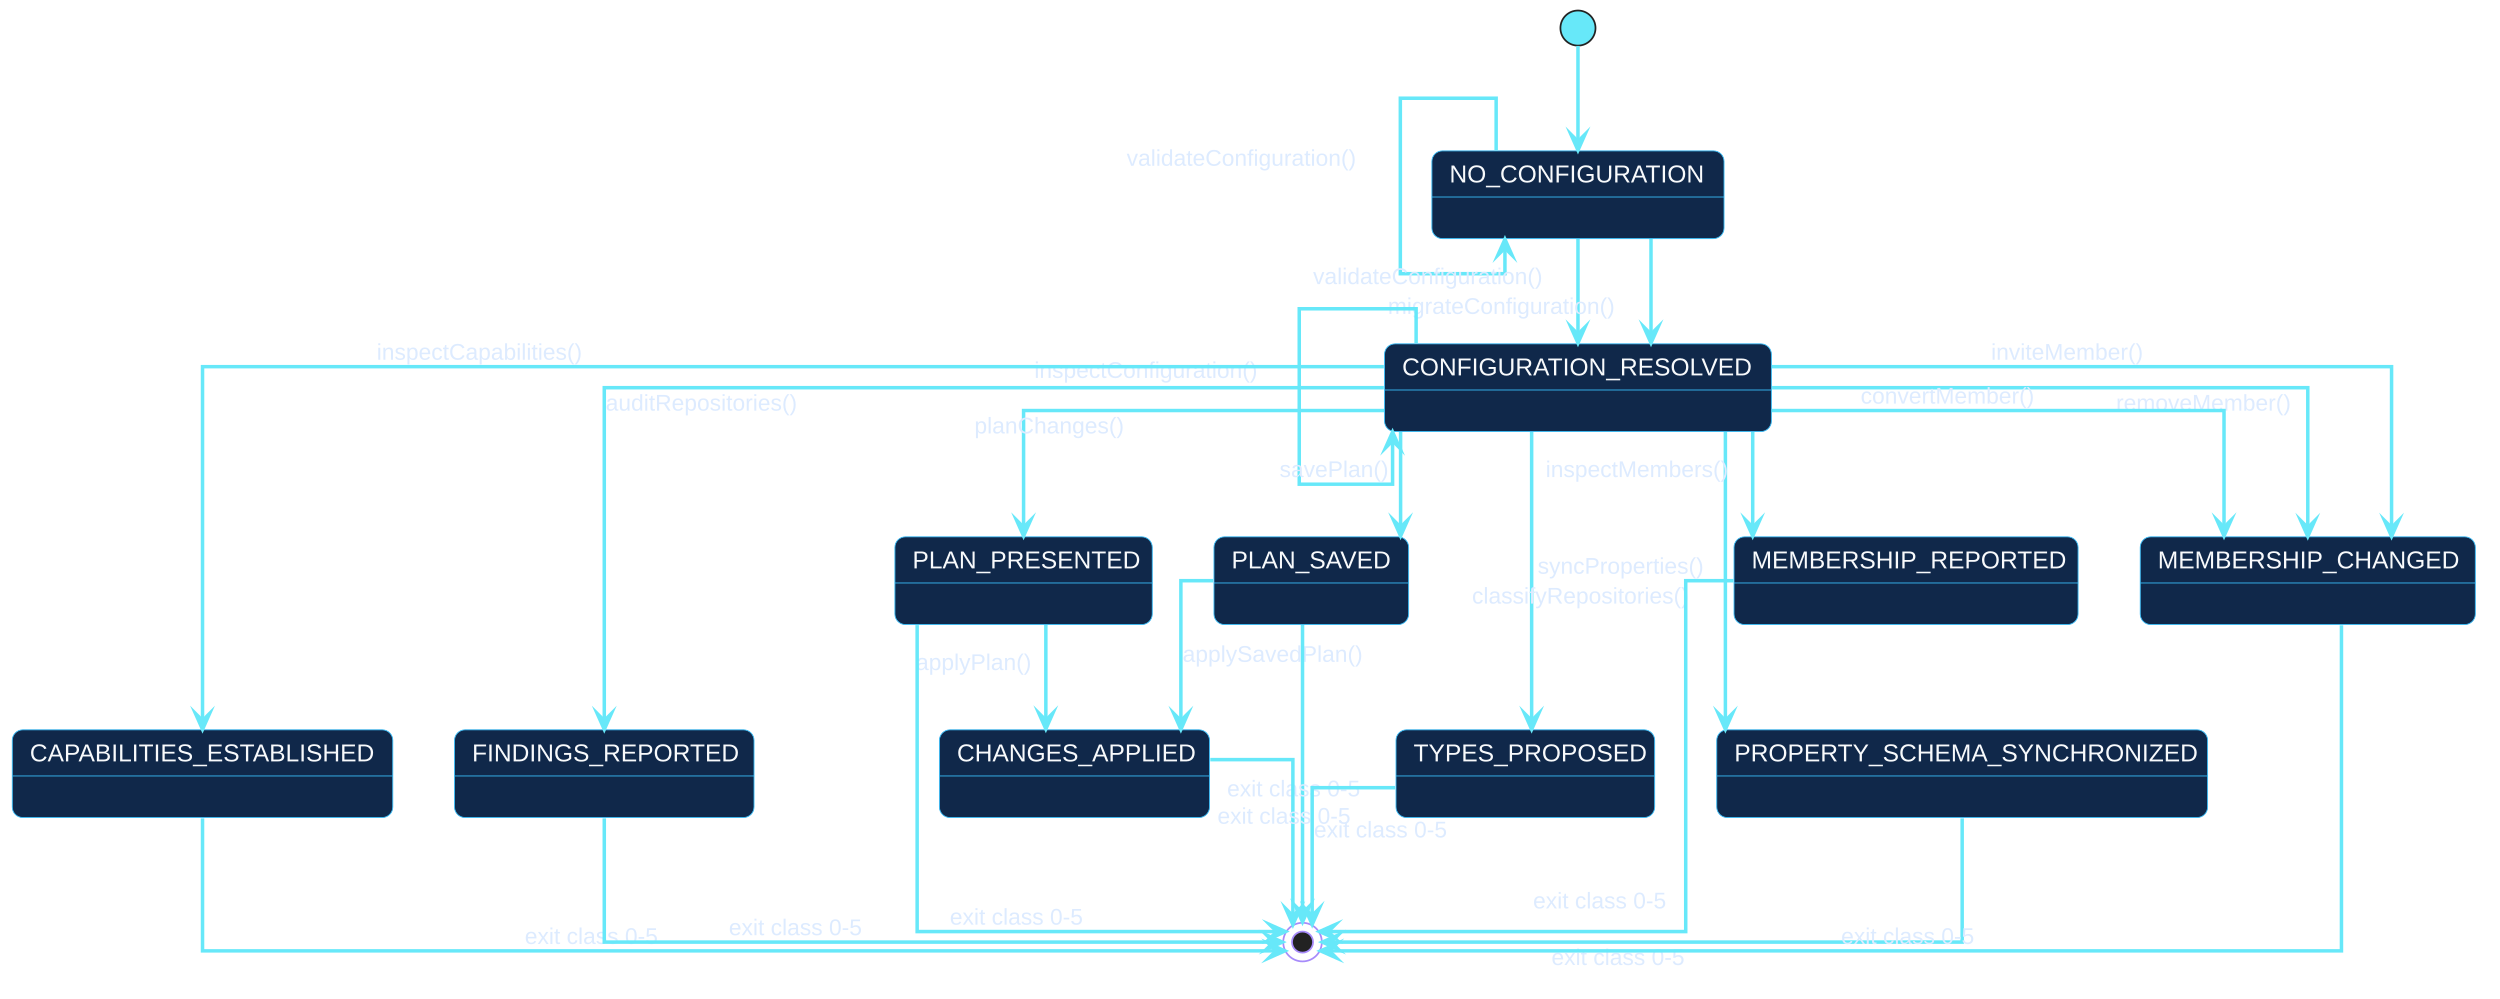
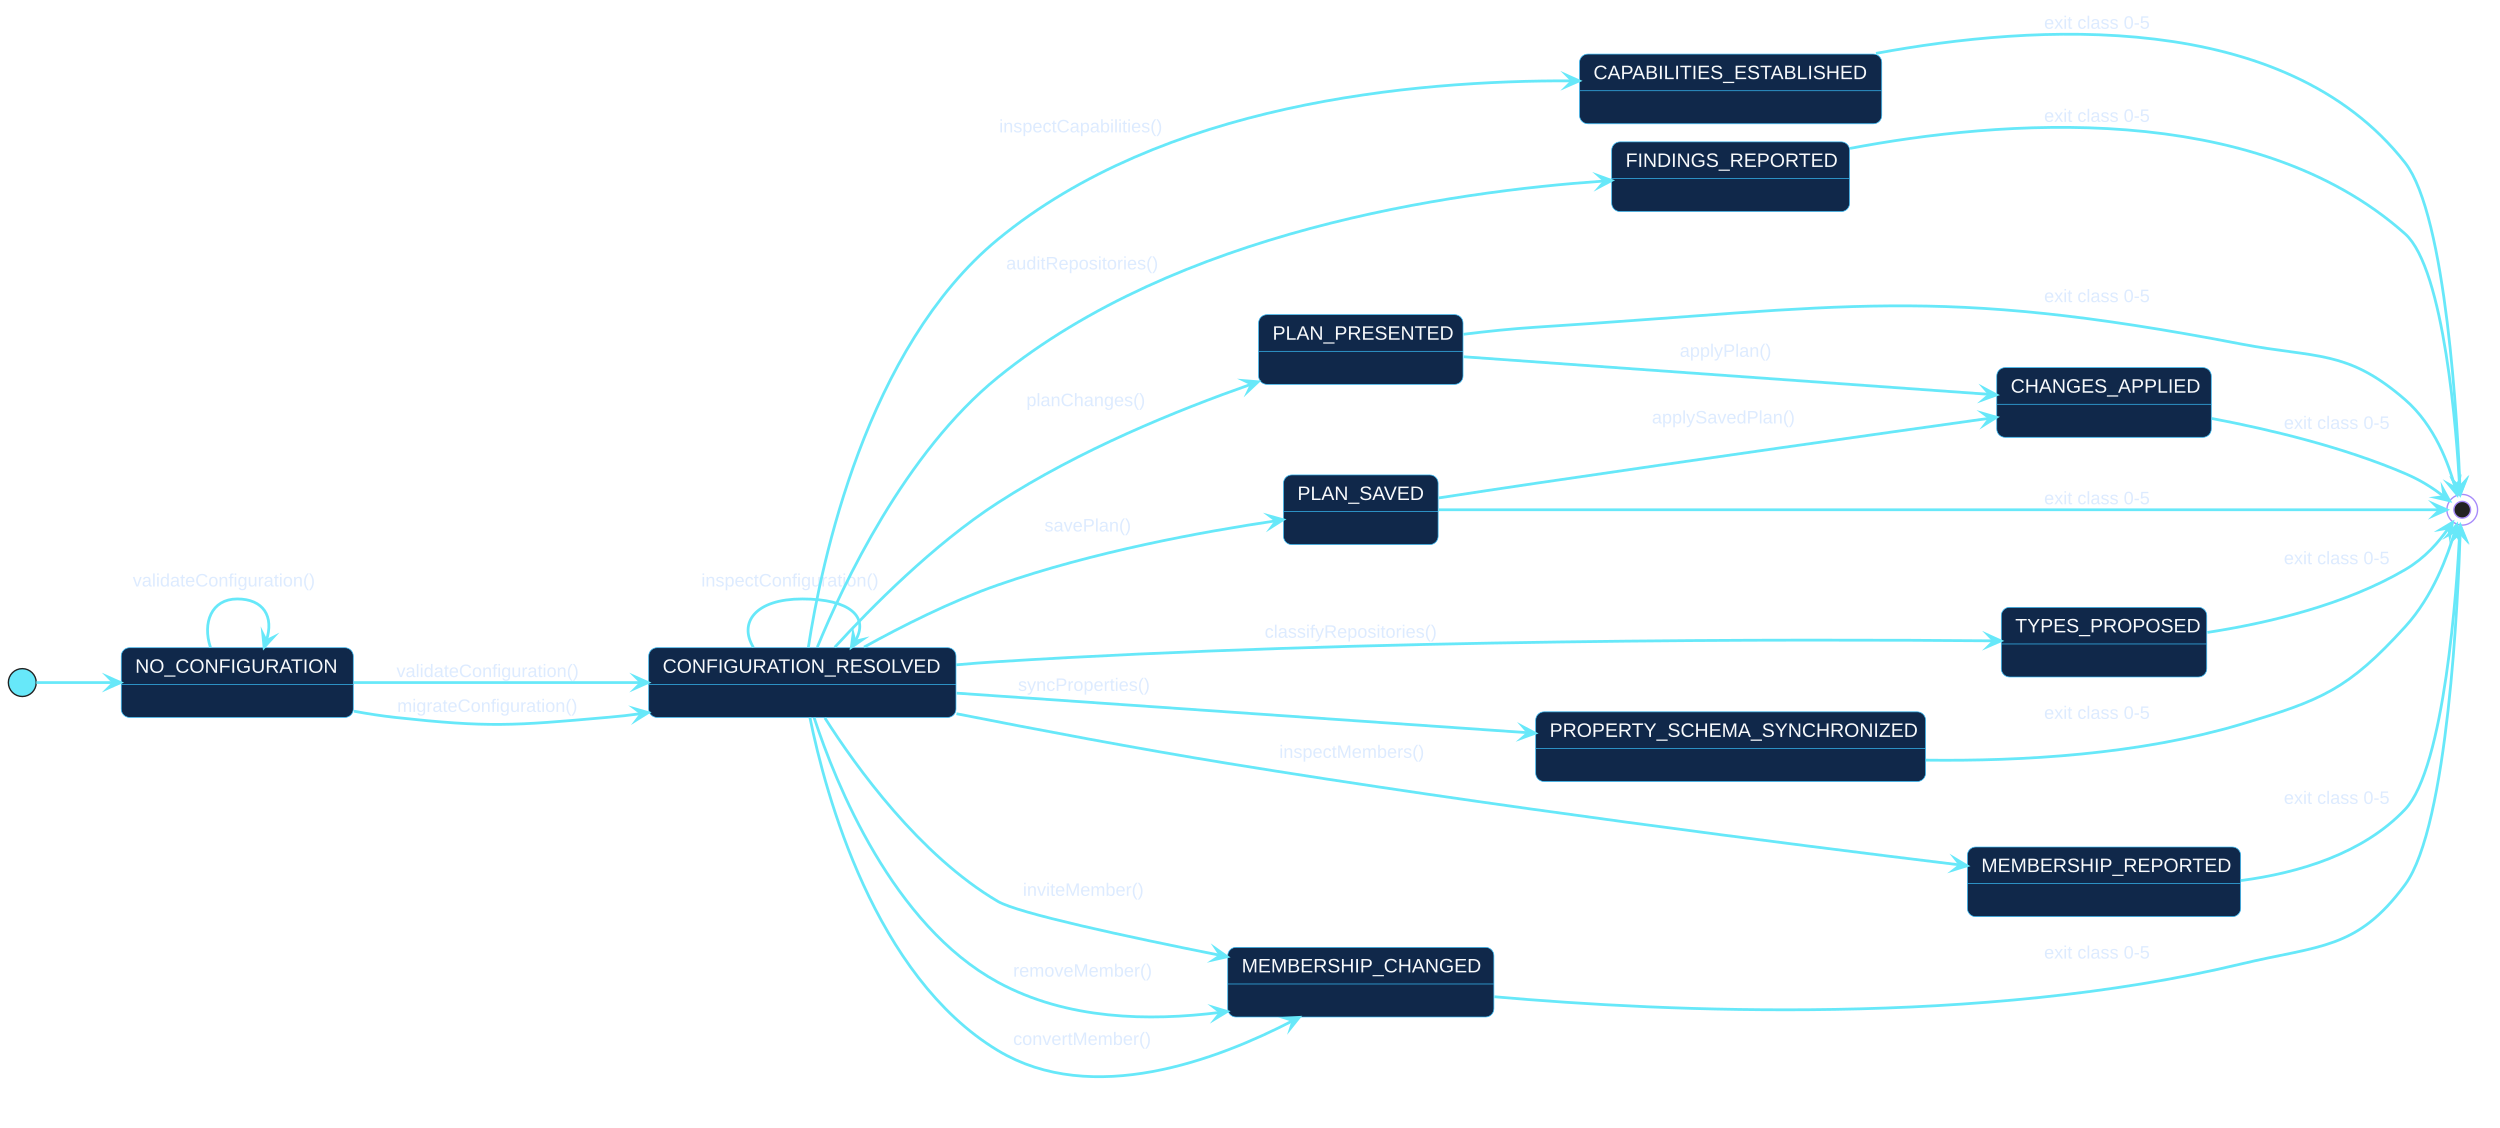
- <svg xmlns="http://www.w3.org/2000/svg" contentStyleType="text/css" data-diagram-type="STATE" height="569px" preserveAspectRatio="none" style="width:1425px;height:569px;" version="1.1" viewBox="0 0 1425 569" width="1425px" zoomAndPan="magnify">
+ <svg xmlns="http://www.w3.org/2000/svg" contentStyleType="text/css" data-diagram-type="STATE" height="809px" preserveAspectRatio="none" style="width:1794px;height:809px;" version="1.1" viewBox="0 0 1794 809" width="1794px" zoomAndPan="magnify">
  <defs />
  <g>
    <g class="entity" data-qualified-name="NoConfig" data-source-line="4" id="ent0001">
-       <rect fill="#10284A" height="50" rx="6" ry="6" style="stroke:#38BDF8;stroke-width:0.5;" width="166.515" x="816.18" y="86" />
-       <line style="stroke:#38BDF8;stroke-width:0.5;" x1="816.18" x2="982.695" y1="112.297" y2="112.297" />
-       <text fill="#F8FAFC" font-family="Arial" font-size="14" lengthAdjust="spacing" textLength="146.515" x="826.18" y="103.995">NO_CONFIGURATION</text>
+       <rect fill="#10284A" height="50" rx="6" ry="6" style="stroke:#38BDF8;stroke-width:0.5;" width="166.515" x="87" y="464.81" />
+       <line style="stroke:#38BDF8;stroke-width:0.5;" x1="87" x2="253.515" y1="491.107" y2="491.107" />
+       <text fill="#F8FAFC" font-family="Arial" font-size="14" lengthAdjust="spacing" textLength="146.515" x="97" y="482.805">NO_CONFIGURATION</text>
    </g>
    <g class="entity" data-qualified-name="Resolved" data-source-line="5" id="ent0002">
-       <rect fill="#10284A" height="50" rx="6" ry="6" style="stroke:#38BDF8;stroke-width:0.5;" width="220.505" x="789.19" y="196" />
-       <line style="stroke:#38BDF8;stroke-width:0.5;" x1="789.19" x2="1009.695" y1="222.297" y2="222.297" />
-       <text fill="#F8FAFC" font-family="Arial" font-size="14" lengthAdjust="spacing" textLength="200.505" x="799.19" y="213.995">CONFIGURATION_RESOLVED</text>
+       <rect fill="#10284A" height="50" rx="6" ry="6" style="stroke:#38BDF8;stroke-width:0.5;" width="220.505" x="465.51" y="464.81" />
+       <line style="stroke:#38BDF8;stroke-width:0.5;" x1="465.51" x2="686.015" y1="491.107" y2="491.107" />
+       <text fill="#F8FAFC" font-family="Arial" font-size="14" lengthAdjust="spacing" textLength="200.505" x="475.51" y="482.805">CONFIGURATION_RESOLVED</text>
    </g>
    <g class="entity" data-qualified-name="Capabilities" data-source-line="6" id="ent0003">
-       <rect fill="#10284A" height="50" rx="6" ry="6" style="stroke:#38BDF8;stroke-width:0.5;" width="216.882" x="7" y="416" />
-       <line style="stroke:#38BDF8;stroke-width:0.5;" x1="7" x2="223.882" y1="442.297" y2="442.297" />
-       <text fill="#F8FAFC" font-family="Arial" font-size="14" lengthAdjust="spacing" textLength="196.882" x="17" y="433.995">CAPABILITIES_ESTABLISHED</text>
+       <rect fill="#10284A" height="50" rx="6" ry="6" style="stroke:#38BDF8;stroke-width:0.5;" width="216.882" x="1133.46" y="38.81" />
+       <line style="stroke:#38BDF8;stroke-width:0.5;" x1="1133.46" x2="1350.342" y1="65.107" y2="65.107" />
+       <text fill="#F8FAFC" font-family="Arial" font-size="14" lengthAdjust="spacing" textLength="196.882" x="1143.46" y="56.805">CAPABILITIES_ESTABLISHED</text>
    </g>
    <g class="entity" data-qualified-name="Findings" data-source-line="7" id="ent0004">
-       <rect fill="#10284A" height="50" rx="6" ry="6" style="stroke:#38BDF8;stroke-width:0.5;" width="170.712" x="259.08" y="416" />
-       <line style="stroke:#38BDF8;stroke-width:0.5;" x1="259.08" x2="429.792" y1="442.297" y2="442.297" />
-       <text fill="#F8FAFC" font-family="Arial" font-size="14" lengthAdjust="spacing" textLength="150.712" x="269.08" y="433.995">FINDINGS_REPORTED</text>
+       <rect fill="#10284A" height="50" rx="6" ry="6" style="stroke:#38BDF8;stroke-width:0.5;" width="170.712" x="1156.55" y="101.81" />
+       <line style="stroke:#38BDF8;stroke-width:0.5;" x1="1156.55" x2="1327.262" y1="128.107" y2="128.107" />
+       <text fill="#F8FAFC" font-family="Arial" font-size="14" lengthAdjust="spacing" textLength="150.712" x="1166.55" y="119.805">FINDINGS_REPORTED</text>
    </g>
    <g class="entity" data-qualified-name="PlanPresented" data-source-line="8" id="ent0005">
-       <rect fill="#10284A" height="50" rx="6" ry="6" style="stroke:#38BDF8;stroke-width:0.5;" width="146.69" x="510.1" y="306" />
-       <line style="stroke:#38BDF8;stroke-width:0.5;" x1="510.1" x2="656.79" y1="332.297" y2="332.297" />
-       <text fill="#F8FAFC" font-family="Arial" font-size="14" lengthAdjust="spacing" textLength="126.69" x="520.1" y="323.995">PLAN_PRESENTED</text>
+       <rect fill="#10284A" height="50" rx="6" ry="6" style="stroke:#38BDF8;stroke-width:0.5;" width="146.69" x="903.17" y="225.81" />
+       <line style="stroke:#38BDF8;stroke-width:0.5;" x1="903.17" x2="1049.86" y1="252.107" y2="252.107" />
+       <text fill="#F8FAFC" font-family="Arial" font-size="14" lengthAdjust="spacing" textLength="126.69" x="913.17" y="243.805">PLAN_PRESENTED</text>
    </g>
    <g class="entity" data-qualified-name="PlanSaved" data-source-line="9" id="ent0006">
-       <rect fill="#10284A" height="50" rx="6" ry="6" style="stroke:#38BDF8;stroke-width:0.5;" width="110.959" x="691.96" y="306" />
-       <line style="stroke:#38BDF8;stroke-width:0.5;" x1="691.96" x2="802.919" y1="332.297" y2="332.297" />
-       <text fill="#F8FAFC" font-family="Arial" font-size="14" lengthAdjust="spacing" textLength="90.959" x="701.96" y="323.995">PLAN_SAVED</text>
+       <rect fill="#10284A" height="50" rx="6" ry="6" style="stroke:#38BDF8;stroke-width:0.5;" width="110.959" x="921.04" y="340.81" />
+       <line style="stroke:#38BDF8;stroke-width:0.5;" x1="921.04" x2="1031.999" y1="367.107" y2="367.107" />
+       <text fill="#F8FAFC" font-family="Arial" font-size="14" lengthAdjust="spacing" textLength="90.959" x="931.04" y="358.805">PLAN_SAVED</text>
    </g>
    <g class="entity" data-qualified-name="Applied" data-source-line="10" id="ent0007">
-       <rect fill="#10284A" height="50" rx="6" ry="6" style="stroke:#38BDF8;stroke-width:0.5;" width="153.95" x="535.47" y="416" />
-       <line style="stroke:#38BDF8;stroke-width:0.5;" x1="535.47" x2="689.42" y1="442.297" y2="442.297" />
-       <text fill="#F8FAFC" font-family="Arial" font-size="14" lengthAdjust="spacing" textLength="133.95" x="545.47" y="433.995">CHANGES_APPLIED</text>
+       <rect fill="#10284A" height="50" rx="6" ry="6" style="stroke:#38BDF8;stroke-width:0.5;" width="153.95" x="1432.87" y="263.81" />
+       <line style="stroke:#38BDF8;stroke-width:0.5;" x1="1432.87" x2="1586.82" y1="290.107" y2="290.107" />
+       <text fill="#F8FAFC" font-family="Arial" font-size="14" lengthAdjust="spacing" textLength="133.95" x="1442.87" y="281.805">CHANGES_APPLIED</text>
    </g>
    <g class="entity" data-qualified-name="Types" data-source-line="11" id="ent0008">
-       <rect fill="#10284A" height="50" rx="6" ry="6" style="stroke:#38BDF8;stroke-width:0.5;" width="147.442" x="795.72" y="416" />
-       <line style="stroke:#38BDF8;stroke-width:0.5;" x1="795.72" x2="943.162" y1="442.297" y2="442.297" />
-       <text fill="#F8FAFC" font-family="Arial" font-size="14" lengthAdjust="spacing" textLength="127.442" x="805.72" y="433.995">TYPES_PROPOSED</text>
+       <rect fill="#10284A" height="50" rx="6" ry="6" style="stroke:#38BDF8;stroke-width:0.5;" width="147.442" x="1436.13" y="435.81" />
+       <line style="stroke:#38BDF8;stroke-width:0.5;" x1="1436.13" x2="1583.572" y1="462.107" y2="462.107" />
+       <text fill="#F8FAFC" font-family="Arial" font-size="14" lengthAdjust="spacing" textLength="127.442" x="1446.13" y="453.805">TYPES_PROPOSED</text>
    </g>
    <g class="entity" data-qualified-name="Properties" data-source-line="12" id="ent0009">
-       <rect fill="#10284A" height="50" rx="6" ry="6" style="stroke:#38BDF8;stroke-width:0.5;" width="279.779" x="978.55" y="416" />
-       <line style="stroke:#38BDF8;stroke-width:0.5;" x1="978.55" x2="1258.329" y1="442.297" y2="442.297" />
-       <text fill="#F8FAFC" font-family="Arial" font-size="14" lengthAdjust="spacing" textLength="259.779" x="988.55" y="433.995">PROPERTY_SCHEMA_SYNCHRONIZED</text>
+       <rect fill="#10284A" height="50" rx="6" ry="6" style="stroke:#38BDF8;stroke-width:0.5;" width="279.779" x="1102.01" y="510.81" />
+       <line style="stroke:#38BDF8;stroke-width:0.5;" x1="1102.01" x2="1381.789" y1="537.107" y2="537.107" />
+       <text fill="#F8FAFC" font-family="Arial" font-size="14" lengthAdjust="spacing" textLength="259.779" x="1112.01" y="528.805">PROPERTY_SCHEMA_SYNCHRONIZED</text>
    </g>
    <g class="entity" data-qualified-name="MembershipReported" data-source-line="13" id="ent0010">
-       <rect fill="#10284A" height="50" rx="6" ry="6" style="stroke:#38BDF8;stroke-width:0.5;" width="196.107" x="988.39" y="306" />
-       <line style="stroke:#38BDF8;stroke-width:0.5;" x1="988.39" x2="1184.497" y1="332.297" y2="332.297" />
-       <text fill="#F8FAFC" font-family="Arial" font-size="14" lengthAdjust="spacing" textLength="176.107" x="998.39" y="323.995">MEMBERSHIP_REPORTED</text>
+       <rect fill="#10284A" height="50" rx="6" ry="6" style="stroke:#38BDF8;stroke-width:0.5;" width="196.107" x="1411.79" y="607.81" />
+       <line style="stroke:#38BDF8;stroke-width:0.5;" x1="1411.79" x2="1607.897" y1="634.107" y2="634.107" />
+       <text fill="#F8FAFC" font-family="Arial" font-size="14" lengthAdjust="spacing" textLength="176.107" x="1421.79" y="625.805">MEMBERSHIP_REPORTED</text>
    </g>
    <g class="entity" data-qualified-name="MembershipChanged" data-source-line="14" id="ent0011">
-       <rect fill="#10284A" height="50" rx="6" ry="6" style="stroke:#38BDF8;stroke-width:0.5;" width="190.994" x="1219.94" y="306" />
-       <line style="stroke:#38BDF8;stroke-width:0.5;" x1="1219.94" x2="1410.934" y1="332.297" y2="332.297" />
-       <text fill="#F8FAFC" font-family="Arial" font-size="14" lengthAdjust="spacing" textLength="170.994" x="1229.94" y="323.995">MEMBERSHIP_CHANGED</text>
+       <rect fill="#10284A" height="50" rx="6" ry="6" style="stroke:#38BDF8;stroke-width:0.5;" width="190.994" x="881.02" y="679.81" />
+       <line style="stroke:#38BDF8;stroke-width:0.5;" x1="881.02" x2="1072.014" y1="706.107" y2="706.107" />
+       <text fill="#F8FAFC" font-family="Arial" font-size="14" lengthAdjust="spacing" textLength="170.994" x="891.02" y="697.805">MEMBERSHIP_CHANGED</text>
    </g>
    <g class="start_entity" data-qualified-name=".start." data-source-line="16" id="ent0012">
-       <ellipse cx="899.44" cy="16" fill="#67E8F9" rx="10" ry="10" style="stroke:#222222;stroke-width:1;" />
+       <ellipse cx="16" cy="489.81" fill="#67E8F9" rx="10" ry="10" style="stroke:#222222;stroke-width:1;" />
    </g>
    <g class="end_entity" data-qualified-name=".end." data-source-line="36" id="ent0030">
-       <ellipse cx="742.44" cy="537" fill="none" rx="11" ry="11" style="stroke:#A78BFA;stroke-width:1;" />
-       <ellipse cx="742.44" cy="537" fill="#222222" rx="6" ry="6" style="stroke:#A78BFA;stroke-width:1;" />
+       <ellipse cx="1766.9" cy="365.81" fill="none" rx="11" ry="11" style="stroke:#A78BFA;stroke-width:1;" />
+       <ellipse cx="1766.9" cy="365.81" fill="#222222" rx="6" ry="6" style="stroke:#A78BFA;stroke-width:1;" />
    </g>
    <g class="link" data-entity-1="ent0012" data-entity-2="ent0001" data-link-type="dependency" data-source-line="16" id="lnk13">
-       <path d="M899.44,26.17 C899.44,40.24 899.44,61.12 899.44,80.61" fill="none" id="*start*-to-NoConfig" style="stroke:#67E8F9;stroke-width:2;" />
-       <polygon fill="#67E8F9" points="899.44,85.61,903.44,76.61,899.44,80.61,895.44,76.61,899.44,85.61" style="stroke:#67E8F9;stroke-width:2;stroke-linejoin:miter;stroke-miterlimit:10;" />
+       <path d="M26.07,489.81 C38.49,489.81 57.05,489.81 81.54,489.81" fill="none" id="*start*-to-NoConfig" style="stroke:#67E8F9;stroke-width:2;" />
+       <polygon fill="#67E8F9" points="86.54,489.81,77.54,485.81,81.54,489.81,77.54,493.81,86.54,489.81" style="stroke:#67E8F9;stroke-width:2;stroke-linejoin:miter;stroke-miterlimit:10;" />
    </g>
    <g class="link" data-entity-1="ent0001" data-entity-2="ent0001" data-link-type="dependency" data-source-line="17" id="lnk14">
-       <path d="M852.81,85.75 C852.81,71.3 852.81,56 852.81,56 C852.81,56 798.19,56 798.19,56 C798.19,56 798.19,156 798.19,156 C798.19,156 857.81,156 857.81,156 C857.81,156 857.81,151.6 857.81,141.39" fill="none" id="NoConfig-to-NoConfig" style="stroke:#67E8F9;stroke-width:2;" />
-       <polygon fill="#67E8F9" points="857.81,136.39,853.81,145.39,857.81,141.39,861.81,145.39,857.81,136.39" style="stroke:#67E8F9;stroke-width:2;stroke-linejoin:miter;stroke-miterlimit:10;" />
-       <text fill="#DDEBFF" font-family="Arial" font-size="13" lengthAdjust="spacing" textLength="150.503" x="642.19" y="94.497">validateConfiguration()</text>
+       <path d="M151.01,464.53 C145.18,447.03 151.59,429.81 170.26,429.81 C188.92,429.81 196.923,442.287 191.083,459.787" fill="none" id="NoConfig-to-NoConfig" style="stroke:#67E8F9;stroke-width:2;" />
+       <polygon fill="#67E8F9" points="189.5,464.53,196.143,457.259,191.083,459.787,188.555,454.727,189.5,464.53" style="stroke:#67E8F9;stroke-width:2;stroke-linejoin:miter;stroke-miterlimit:10;" />
+       <text fill="#DDEBFF" font-family="Arial" font-size="13" lengthAdjust="spacing" textLength="150.503" x="95.26" y="420.877">validateConfiguration()</text>
    </g>
    <g class="link" data-entity-1="ent0001" data-entity-2="ent0002" data-link-type="dependency" data-source-line="18" id="lnk15">
-       <path d="M899.44,136.24 C899.44,154 899.44,172.68 899.44,190.5" fill="none" id="NoConfig-to-Resolved" style="stroke:#67E8F9;stroke-width:2;" />
-       <polygon fill="#67E8F9" points="899.44,195.5,903.44,186.5,899.44,190.5,895.44,186.5,899.44,195.5" style="stroke:#67E8F9;stroke-width:2;stroke-linejoin:miter;stroke-miterlimit:10;" />
-       <text fill="#DDEBFF" font-family="Arial" font-size="13" lengthAdjust="spacing" textLength="150.503" x="748.44" y="161.937">validateConfiguration()</text>
+       <path d="M253.89,489.81 C314.87,489.81 393.48,489.81 460.07,489.81" fill="none" id="NoConfig-to-Resolved" style="stroke:#67E8F9;stroke-width:2;" />
+       <polygon fill="#67E8F9" points="465.07,489.81,456.07,485.81,460.07,489.81,456.07,493.81,465.07,489.81" style="stroke:#67E8F9;stroke-width:2;stroke-linejoin:miter;stroke-miterlimit:10;" />
+       <text fill="#DDEBFF" font-family="Arial" font-size="13" lengthAdjust="spacing" textLength="150.503" x="284.51" y="485.877">validateConfiguration()</text>
    </g>
    <g class="link" data-entity-1="ent0001" data-entity-2="ent0002" data-link-type="dependency" data-source-line="19" id="lnk16">
-       <path d="M941.07,136.24 C941.07,154 941.07,172.68 941.07,190.5" fill="none" id="NoConfig-to-Resolved-1" style="stroke:#67E8F9;stroke-width:2;" />
-       <polygon fill="#67E8F9" points="941.07,195.5,945.07,186.5,941.07,190.5,937.07,186.5,941.07,195.5" style="stroke:#67E8F9;stroke-width:2;stroke-linejoin:miter;stroke-miterlimit:10;" />
-       <text fill="#DDEBFF" font-family="Arial" font-size="13" lengthAdjust="spacing" textLength="149.24" x="791.07" y="178.937">migrateConfiguration()</text>
+       <path d="M253.98,510.37 C263.88,512.19 273.89,513.75 283.51,514.81 C350.67,522.19 368.23,520.8 435.51,514.81 C445.18,513.95 450.228,513.454 460.218,512.054" fill="none" id="NoConfig-to-Resolved-1" style="stroke:#67E8F9;stroke-width:2;" />
+       <polygon fill="#67E8F9" points="465.17,511.36,455.702,508.648,460.218,512.054,456.812,516.57,465.17,511.36" style="stroke:#67E8F9;stroke-width:2;stroke-linejoin:miter;stroke-miterlimit:10;" />
+       <text fill="#DDEBFF" font-family="Arial" font-size="13" lengthAdjust="spacing" textLength="149.24" x="285.01" y="510.877">migrateConfiguration()</text>
    </g>
    <g class="link" data-entity-1="ent0002" data-entity-2="ent0002" data-link-type="dependency" data-source-line="21" id="lnk17">
-       <path d="M807.19,195.61 C807.19,185.4 807.19,176 807.19,176 C807.19,176 740.57,176 740.57,176 C740.57,176 740.57,276 740.57,276 C740.57,276 793.77,276 793.77,276 C793.77,276 793.77,265.7 793.77,251.25" fill="none" id="Resolved-to-Resolved" style="stroke:#67E8F9;stroke-width:2;" />
-       <polygon fill="#67E8F9" points="793.77,246.25,789.77,255.25,793.77,251.25,797.77,255.25,793.77,246.25" style="stroke:#67E8F9;stroke-width:2;stroke-linejoin:miter;stroke-miterlimit:10;" />
-       <text fill="#DDEBFF" font-family="Arial" font-size="13" lengthAdjust="spacing" textLength="145.425" x="589.57" y="215.427">inspectConfiguration()</text>
+       <path d="M540.62,464.53 C529.97,447.03 541.68,429.81 575.77,429.81 C609.85,429.81 624.169,442.759 613.519,460.259" fill="none" id="Resolved-to-Resolved" style="stroke:#67E8F9;stroke-width:2;" />
+       <polygon fill="#67E8F9" points="610.92,464.53,619.016,458.921,613.519,460.259,612.182,454.762,610.92,464.53" style="stroke:#67E8F9;stroke-width:2;stroke-linejoin:miter;stroke-miterlimit:10;" />
+       <text fill="#DDEBFF" font-family="Arial" font-size="13" lengthAdjust="spacing" textLength="145.425" x="503.27" y="420.877">inspectConfiguration()</text>
    </g>
    <g class="link" data-entity-1="ent0002" data-entity-2="ent0003" data-link-type="dependency" data-source-line="22" id="lnk18">
-       <path d="M788.78,209 C572.67,209 115.44,209 115.44,209 C115.44,209 115.44,350.6 115.44,410.73" fill="none" id="Resolved-to-Capabilities" style="stroke:#67E8F9;stroke-width:2;" />
-       <polygon fill="#67E8F9" points="115.44,415.73,119.44,406.73,115.44,410.73,111.44,406.73,115.44,415.73" style="stroke:#67E8F9;stroke-width:2;stroke-linejoin:miter;stroke-miterlimit:10;" />
-       <text fill="#DDEBFF" font-family="Arial" font-size="13" lengthAdjust="spacing" textLength="133.091" x="214.74" y="205.067">inspectCapabilities()</text>
+       <path d="M580.06,464.57 C589.36,403.99 621.61,249.62 716.02,171.81 C834.21,74.4 1012.45,57.592 1128.2,58.012" fill="none" id="Resolved-to-Capabilities" style="stroke:#67E8F9;stroke-width:2;" />
+       <polygon fill="#67E8F9" points="1133.2,58.03,1124.215,53.997,1128.2,58.012,1124.186,61.997,1133.2,58.03" style="stroke:#67E8F9;stroke-width:2;stroke-linejoin:miter;stroke-miterlimit:10;" />
+       <text fill="#DDEBFF" font-family="Arial" font-size="13" lengthAdjust="spacing" textLength="133.091" x="717.02" y="95.007">inspectCapabilities()</text>
    </g>
    <g class="link" data-entity-1="ent0002" data-entity-2="ent0004" data-link-type="dependency" data-source-line="23" id="lnk19">
-       <path d="M788.79,221 C626.89,221 344.44,221 344.44,221 C344.44,221 344.44,352.98 344.44,410.76" fill="none" id="Resolved-to-Findings" style="stroke:#67E8F9;stroke-width:2;" />
-       <polygon fill="#67E8F9" points="344.44,415.76,348.44,406.76,344.44,410.76,340.44,406.76,344.44,415.76" style="stroke:#67E8F9;stroke-width:2;stroke-linejoin:miter;stroke-miterlimit:10;" />
-       <text fill="#DDEBFF" font-family="Arial" font-size="13" lengthAdjust="spacing" textLength="123.71" x="345.24" y="234.067">auditRepositories()</text>
+       <path d="M586.51,464.4 C605.04,419.26 649.56,324.76 716.02,270.81 C844.95,166.13 1039.252,137.656 1151.522,129.876" fill="none" id="Resolved-to-Findings" style="stroke:#67E8F9;stroke-width:2;" />
+       <polygon fill="#67E8F9" points="1156.51,129.53,1147.255,126.162,1151.522,129.876,1147.808,134.143,1156.51,129.53" style="stroke:#67E8F9;stroke-width:2;stroke-linejoin:miter;stroke-miterlimit:10;" />
+       <text fill="#DDEBFF" font-family="Arial" font-size="13" lengthAdjust="spacing" textLength="123.71" x="722.02" y="193.347">auditRepositories()</text>
    </g>
    <g class="link" data-entity-1="ent0002" data-entity-2="ent0005" data-link-type="dependency" data-source-line="24" id="lnk20">
-       <path d="M788.92,234 C697.79,234 583.44,234 583.44,234 C583.44,234 583.44,271.77 583.44,300.51" fill="none" id="Resolved-to-PlanPresented" style="stroke:#67E8F9;stroke-width:2;" />
-       <polygon fill="#67E8F9" points="583.44,305.51,587.44,296.51,583.44,300.51,579.44,296.51,583.44,305.51" style="stroke:#67E8F9;stroke-width:2;stroke-linejoin:miter;stroke-miterlimit:10;" />
-       <text fill="#DDEBFF" font-family="Arial" font-size="13" lengthAdjust="spacing" textLength="94.758" x="555.42" y="247.067">planChanges()</text>
+       <path d="M599.03,464.46 C624.9,436.21 669.94,390.6 716.02,360.81 C774.78,322.81 844.143,294.598 898.103,275.628" fill="none" id="Resolved-to-PlanPresented" style="stroke:#67E8F9;stroke-width:2;" />
+       <polygon fill="#67E8F9" points="902.82,273.97,893.003,273.181,898.103,275.628,895.656,280.728,902.82,273.97" style="stroke:#67E8F9;stroke-width:2;stroke-linejoin:miter;stroke-miterlimit:10;" />
+       <text fill="#DDEBFF" font-family="Arial" font-size="13" lengthAdjust="spacing" textLength="94.758" x="736.52" y="291.487">planChanges()</text>
    </g>
    <g class="link" data-entity-1="ent0002" data-entity-2="ent0006" data-link-type="dependency" data-source-line="25" id="lnk21">
-       <path d="M798.34,246.24 C798.34,264 798.34,282.68 798.34,300.5" fill="none" id="Resolved-to-PlanSaved" style="stroke:#67E8F9;stroke-width:2;" />
-       <polygon fill="#67E8F9" points="798.34,305.5,802.34,296.5,798.34,300.5,794.34,296.5,798.34,305.5" style="stroke:#67E8F9;stroke-width:2;stroke-linejoin:miter;stroke-miterlimit:10;" />
-       <text fill="#DDEBFF" font-family="Arial" font-size="13" lengthAdjust="spacing" textLength="68.231" x="729.34" y="271.937">savePlan()</text>
+       <path d="M620.01,464.38 C646.87,449.53 682.55,431.48 716.02,419.81 C784.67,395.87 862.485,381.648 915.785,373.698" fill="none" id="Resolved-to-PlanSaved" style="stroke:#67E8F9;stroke-width:2;" />
+       <polygon fill="#67E8F9" points="920.73,372.96,911.238,370.332,915.785,373.698,912.419,378.244,920.73,372.96" style="stroke:#67E8F9;stroke-width:2;stroke-linejoin:miter;stroke-miterlimit:10;" />
+       <text fill="#DDEBFF" font-family="Arial" font-size="13" lengthAdjust="spacing" textLength="68.231" x="749.52" y="381.407">savePlan()</text>
    </g>
    <g class="link" data-entity-1="ent0002" data-entity-2="ent0008" data-link-type="dependency" data-source-line="26" id="lnk22">
-       <path d="M873.04,246.24 C873.04,288.56 873.04,368.37 873.04,410.72" fill="none" id="Resolved-to-Types" style="stroke:#67E8F9;stroke-width:2;" />
-       <polygon fill="#67E8F9" points="873.04,415.72,877.04,406.72,873.04,410.72,869.04,406.72,873.04,415.72" style="stroke:#67E8F9;stroke-width:2;stroke-linejoin:miter;stroke-miterlimit:10;" />
-       <text fill="#DDEBFF" font-family="Arial" font-size="13" lengthAdjust="spacing" textLength="138.696" x="839.04" y="344.047">classifyRepositories()</text>
+       <path d="M686.15,477.09 C696.24,476.2 706.31,475.41 716.02,474.81 C980.68,458.25 1290.93,458.636 1430.8,459.866" fill="none" id="Resolved-to-Types" style="stroke:#67E8F9;stroke-width:2;" />
+       <polygon fill="#67E8F9" points="1435.8,459.91,1426.835,455.831,1430.8,459.866,1426.765,463.831,1435.8,459.91" style="stroke:#67E8F9;stroke-width:2;stroke-linejoin:miter;stroke-miterlimit:10;" />
+       <text fill="#DDEBFF" font-family="Arial" font-size="13" lengthAdjust="spacing" textLength="138.696" x="907.52" y="457.677">classifyRepositories()</text>
    </g>
    <g class="link" data-entity-1="ent0002" data-entity-2="ent0009" data-link-type="dependency" data-source-line="27" id="lnk23">
-       <path d="M983.47,246.24 C983.47,288.56 983.47,368.37 983.47,410.72" fill="none" id="Resolved-to-Properties" style="stroke:#67E8F9;stroke-width:2;" />
-       <polygon fill="#67E8F9" points="983.47,415.72,987.47,406.72,983.47,410.72,979.47,406.72,983.47,415.72" style="stroke:#67E8F9;stroke-width:2;stroke-linejoin:miter;stroke-miterlimit:10;" />
-       <text fill="#DDEBFF" font-family="Arial" font-size="13" lengthAdjust="spacing" textLength="106.209" x="876.47" y="327.047">syncProperties()</text>
+       <path d="M686.44,497.4 C800.09,505.28 973.102,517.254 1096.632,525.814" fill="none" id="Resolved-to-Properties" style="stroke:#67E8F9;stroke-width:2;" />
+       <polygon fill="#67E8F9" points="1101.62,526.16,1092.918,521.547,1096.632,525.814,1092.365,529.528,1101.62,526.16" style="stroke:#67E8F9;stroke-width:2;stroke-linejoin:miter;stroke-miterlimit:10;" />
+       <text fill="#DDEBFF" font-family="Arial" font-size="13" lengthAdjust="spacing" textLength="106.209" x="730.52" y="495.807">syncProperties()</text>
    </g>
    <g class="link" data-entity-1="ent0002" data-entity-2="ent0010" data-link-type="dependency" data-source-line="28" id="lnk24">
-       <path d="M999.04,246.24 C999.04,264 999.04,282.68 999.04,300.5" fill="none" id="Resolved-to-MembershipReported" style="stroke:#67E8F9;stroke-width:2;" />
-       <polygon fill="#67E8F9" points="999.04,305.5,1003.04,296.5,999.04,300.5,995.04,296.5,999.04,305.5" style="stroke:#67E8F9;stroke-width:2;stroke-linejoin:miter;stroke-miterlimit:10;" />
-       <text fill="#DDEBFF" font-family="Arial" font-size="13" lengthAdjust="spacing" textLength="117.508" x="881.04" y="271.937">inspectMembers()</text>
+       <path d="M686.36,512.17 C744.14,523.58 816.27,537.25 881.02,547.81 C1068.15,578.32 1282.957,605.677 1406.576,620.687" fill="none" id="Resolved-to-MembershipReported" style="stroke:#67E8F9;stroke-width:2;" />
+       <polygon fill="#67E8F9" points="1411.54,621.29,1403.088,616.234,1406.576,620.687,1402.123,624.176,1411.54,621.29" style="stroke:#67E8F9;stroke-width:2;stroke-linejoin:miter;stroke-miterlimit:10;" />
+       <text fill="#DDEBFF" font-family="Arial" font-size="13" lengthAdjust="spacing" textLength="117.508" x="918.02" y="543.877">inspectMembers()</text>
    </g>
    <g class="link" data-entity-1="ent0002" data-entity-2="ent0011" data-link-type="dependency" data-source-line="29" id="lnk25">
-       <path d="M1009.93,209 C1147.1,209 1363.19,209 1363.19,209 C1363.19,209 1363.19,264.99 1363.19,300.72" fill="none" id="Resolved-to-MembershipChanged" style="stroke:#67E8F9;stroke-width:2;" />
-       <polygon fill="#67E8F9" points="1363.19,305.72,1367.19,296.72,1363.19,300.72,1359.19,296.72,1363.19,305.72" style="stroke:#67E8F9;stroke-width:2;stroke-linejoin:miter;stroke-miterlimit:10;" />
-       <text fill="#DDEBFF" font-family="Arial" font-size="13" lengthAdjust="spacing" textLength="99.868" x="1134.92" y="205.067">inviteMember()</text>
+       <path d="M591.92,515.18 C614.4,550.48 659.99,613.79 716.02,646.81 C730.51,655.35 807.717,671.981 875.747,685.571" fill="none" id="Resolved-to-MembershipChanged" style="stroke:#67E8F9;stroke-width:2;" />
+       <polygon fill="#67E8F9" points="880.65,686.55,872.608,680.865,875.747,685.571,871.041,688.71,880.65,686.55" style="stroke:#67E8F9;stroke-width:2;stroke-linejoin:miter;stroke-miterlimit:10;" />
+       <text fill="#DDEBFF" font-family="Arial" font-size="13" lengthAdjust="spacing" textLength="99.868" x="734.02" y="642.877">inviteMember()</text>
    </g>
    <g class="link" data-entity-1="ent0002" data-entity-2="ent0011" data-link-type="dependency" data-source-line="30" id="lnk26">
-       <path d="M1010.1,221 C1133.34,221 1315.44,221 1315.44,221 C1315.44,221 1315.44,268.29 1315.44,300.76" fill="none" id="Resolved-to-MembershipChanged-1" style="stroke:#67E8F9;stroke-width:2;" />
-       <polygon fill="#67E8F9" points="1315.44,305.76,1319.44,296.76,1315.44,300.76,1311.44,296.76,1315.44,305.76" style="stroke:#67E8F9;stroke-width:2;stroke-linejoin:miter;stroke-miterlimit:10;" />
-       <text fill="#DDEBFF" font-family="Arial" font-size="13" lengthAdjust="spacing" textLength="113.268" x="1206.15" y="234.067">removeMember()</text>
+       <path d="M584.22,515.01 C599.76,562.43 640.62,663.81 716.02,704.81 C765.69,731.82 824.069,732.962 875.729,726.482" fill="none" id="Resolved-to-MembershipChanged-1" style="stroke:#67E8F9;stroke-width:2;" />
+       <polygon fill="#67E8F9" points="880.69,725.86,871.262,723.011,875.729,726.482,872.258,730.949,880.69,725.86" style="stroke:#67E8F9;stroke-width:2;stroke-linejoin:miter;stroke-miterlimit:10;" />
+       <text fill="#DDEBFF" font-family="Arial" font-size="13" lengthAdjust="spacing" textLength="113.268" x="727.02" y="700.877">removeMember()</text>
    </g>
    <g class="link" data-entity-1="ent0002" data-entity-2="ent0011" data-link-type="dependency" data-source-line="31" id="lnk27">
-       <path d="M1009.93,234 C1118.4,234 1267.69,234 1267.69,234 C1267.69,234 1267.69,271.77 1267.69,300.51" fill="none" id="Resolved-to-MembershipChanged-2" style="stroke:#67E8F9;stroke-width:2;" />
-       <polygon fill="#67E8F9" points="1267.69,305.51,1271.69,296.51,1267.69,300.51,1263.69,296.51,1267.69,305.51" style="stroke:#67E8F9;stroke-width:2;stroke-linejoin:miter;stroke-miterlimit:10;" />
-       <text fill="#DDEBFF" font-family="Arial" font-size="13" lengthAdjust="spacing" textLength="113.09" x="1060.57" y="230.067">convertMember()</text>
+       <path d="M581.19,514.91 C592.38,569.91 627.5,700.42 716.02,753.81 C783.74,794.65 873.58,760.499 927.88,732.379" fill="none" id="Resolved-to-MembershipChanged-2" style="stroke:#67E8F9;stroke-width:2;" />
+       <polygon fill="#67E8F9" points="932.32,730.08,922.489,730.667,927.88,732.379,926.168,737.771,932.32,730.08" style="stroke:#67E8F9;stroke-width:2;stroke-linejoin:miter;stroke-miterlimit:10;" />
+       <text fill="#DDEBFF" font-family="Arial" font-size="13" lengthAdjust="spacing" textLength="113.09" x="727.02" y="749.877">convertMember()</text>
    </g>
    <g class="link" data-entity-1="ent0005" data-entity-2="ent0007" data-link-type="dependency" data-source-line="33" id="lnk28">
-       <path d="M596.13,356.24 C596.13,374 596.13,392.68 596.13,410.5" fill="none" id="PlanPresented-to-Applied" style="stroke:#67E8F9;stroke-width:2;" />
-       <polygon fill="#67E8F9" points="596.13,415.5,600.13,406.5,596.13,410.5,592.13,406.5,596.13,415.5" style="stroke:#67E8F9;stroke-width:2;stroke-linejoin:miter;stroke-miterlimit:10;" />
-       <text fill="#DDEBFF" font-family="Arial" font-size="13" lengthAdjust="spacing" textLength="73.576" x="522.13" y="381.937">applyPlan()</text>
+       <path d="M1050.28,256.01 C1150.61,263.19 1325.583,275.703 1427.683,283.003" fill="none" id="PlanPresented-to-Applied" style="stroke:#67E8F9;stroke-width:2;" />
+       <polygon fill="#67E8F9" points="1432.67,283.36,1423.978,278.728,1427.683,283.003,1423.408,286.708,1432.67,283.36" style="stroke:#67E8F9;stroke-width:2;stroke-linejoin:miter;stroke-miterlimit:10;" />
+       <text fill="#DDEBFF" font-family="Arial" font-size="13" lengthAdjust="spacing" textLength="73.576" x="1205.4" y="256.057">applyPlan()</text>
    </g>
    <g class="link" data-entity-1="ent0006" data-entity-2="ent0007" data-link-type="dependency" data-source-line="34" id="lnk29">
-       <path d="M691.48,331 C680.92,331 673.1,331 673.1,331 C673.1,331 673.1,378.29 673.1,410.76" fill="none" id="PlanSaved-to-Applied" style="stroke:#67E8F9;stroke-width:2;" />
-       <polygon fill="#67E8F9" points="673.1,415.76,677.1,406.76,673.1,410.76,669.1,406.76,673.1,415.76" style="stroke:#67E8F9;stroke-width:2;stroke-linejoin:miter;stroke-miterlimit:10;" />
-       <text fill="#DDEBFF" font-family="Arial" font-size="13" lengthAdjust="spacing" textLength="113.737" x="674.1" y="377.257">applySavedPlan()</text>
+       <path d="M1032.35,357.32 C1054.04,353.99 1079.19,350.17 1102.01,346.81 C1217.24,329.8 1345.998,311.595 1427.758,300.125" fill="none" id="PlanSaved-to-Applied" style="stroke:#67E8F9;stroke-width:2;" />
+       <polygon fill="#67E8F9" points="1432.71,299.43,1423.242,296.719,1427.758,300.125,1424.353,304.642,1432.71,299.43" style="stroke:#67E8F9;stroke-width:2;stroke-linejoin:miter;stroke-miterlimit:10;" />
+       <text fill="#DDEBFF" font-family="Arial" font-size="13" lengthAdjust="spacing" textLength="113.737" x="1185.4" y="303.877">applySavedPlan()</text>
    </g>
    <g class="link" data-entity-1="ent0003" data-entity-2="ent0030" data-link-type="dependency" data-source-line="36" id="lnk31">
-       <path d="M115.44,466.49 C115.44,496.41 115.44,542 115.44,542 C115.44,542 646.69,542 727.34,542" fill="none" id="Capabilities-to-*end*" style="stroke:#67E8F9;stroke-width:2;" />
-       <polygon fill="#67E8F9" points="732.34,542,723.34,538,727.34,542,723.34,546,732.34,542" style="stroke:#67E8F9;stroke-width:2;stroke-linejoin:miter;stroke-miterlimit:10;" />
-       <text fill="#DDEBFF" font-family="Arial" font-size="13" lengthAdjust="spacing" textLength="86.169" x="299.13" y="538.067">exit class 0-5</text>
+       <path d="M1346.2,38.31 C1460.21,17.13 1639.08,6 1725.9,116.81 C1755.61,154.72 1763.603,306.364 1765.313,349.674" fill="none" id="Capabilities-to-*end*" style="stroke:#67E8F9;stroke-width:2;" />
+       <polygon fill="#67E8F9" points="1765.51,354.67,1769.152,345.519,1765.313,349.674,1761.158,345.835,1765.51,354.67" style="stroke:#67E8F9;stroke-width:2;stroke-linejoin:miter;stroke-miterlimit:10;" />
+       <text fill="#DDEBFF" font-family="Arial" font-size="13" lengthAdjust="spacing" textLength="86.169" x="1466.85" y="20.647">exit class 0-5</text>
    </g>
    <g class="link" data-entity-1="ent0004" data-entity-2="ent0030" data-link-type="dependency" data-source-line="37" id="lnk32">
-       <path d="M344.44,466.47 C344.44,494.91 344.44,537 344.44,537 C344.44,537 660.7,537 725.96,537" fill="none" id="Findings-to-*end*" style="stroke:#67E8F9;stroke-width:2;" />
-       <polygon fill="#67E8F9" points="730.96,537,721.96,533,725.96,537,721.96,541,730.96,537" style="stroke:#67E8F9;stroke-width:2;stroke-linejoin:miter;stroke-miterlimit:10;" />
-       <text fill="#DDEBFF" font-family="Arial" font-size="13" lengthAdjust="spacing" textLength="86.169" x="415.44" y="533.067">exit class 0-5</text>
+       <path d="M1327.56,106.48 C1434.33,86.31 1617.07,70.79 1725.9,167.81 C1754.17,193.01 1762.929,311.648 1765.069,349.668" fill="none" id="Findings-to-*end*" style="stroke:#67E8F9;stroke-width:2;" />
+       <polygon fill="#67E8F9" points="1765.35,354.66,1768.838,345.449,1765.069,349.668,1760.851,345.899,1765.35,354.66" style="stroke:#67E8F9;stroke-width:2;stroke-linejoin:miter;stroke-miterlimit:10;" />
+       <text fill="#DDEBFF" font-family="Arial" font-size="13" lengthAdjust="spacing" textLength="86.169" x="1466.85" y="87.467">exit class 0-5</text>
    </g>
    <g class="link" data-entity-1="ent0005" data-entity-2="ent0030" data-link-type="dependency" data-source-line="38" id="lnk33">
-       <path d="M522.78,356.33 C522.78,410.15 522.78,531 522.78,531 C522.78,531 685.21,531 727.72,531" fill="none" id="PlanPresented-to-*end*" style="stroke:#67E8F9;stroke-width:2;" />
-       <polygon fill="#67E8F9" points="732.72,531,723.72,527,727.72,531,723.72,535,732.72,531" style="stroke:#67E8F9;stroke-width:2;stroke-linejoin:miter;stroke-miterlimit:10;" />
-       <text fill="#DDEBFF" font-family="Arial" font-size="13" lengthAdjust="spacing" textLength="86.169" x="541.41" y="527.067">exit class 0-5</text>
+       <path d="M1050.11,239.89 C1067.1,237.78 1085.16,235.89 1102.01,234.81 C1326.46,220.44 1387.04,204.35 1607.9,246.81 C1662.28,257.26 1684.07,250.52 1725.9,286.81 C1747.27,305.34 1757.248,333.221 1761.928,350.151" fill="none" id="PlanPresented-to-*end*" style="stroke:#67E8F9;stroke-width:2;" />
+       <polygon fill="#67E8F9" points="1763.26,354.97,1764.717,345.23,1761.928,350.151,1757.007,347.361,1763.26,354.97" style="stroke:#67E8F9;stroke-width:2;stroke-linejoin:miter;stroke-miterlimit:10;" />
+       <text fill="#DDEBFF" font-family="Arial" font-size="13" lengthAdjust="spacing" textLength="86.169" x="1466.85" y="216.817">exit class 0-5</text>
    </g>
    <g class="link" data-entity-1="ent0006" data-entity-2="ent0030" data-link-type="dependency" data-source-line="39" id="lnk34">
-       <path d="M742.44,356.26 C742.44,401.17 742.44,488.22 742.44,520.5" fill="none" id="PlanSaved-to-*end*" style="stroke:#67E8F9;stroke-width:2;" />
-       <polygon fill="#67E8F9" points="742.44,525.5,746.44,516.5,742.44,520.5,738.44,516.5,742.44,525.5" style="stroke:#67E8F9;stroke-width:2;stroke-linejoin:miter;stroke-miterlimit:10;" />
-       <text fill="#DDEBFF" font-family="Arial" font-size="13" lengthAdjust="spacing" textLength="86.169" x="699.44" y="453.947">exit class 0-5</text>
+       <path d="M1032.33,365.81 C1196.8,365.81 1674.46,365.81 1750.71,365.81" fill="none" id="PlanSaved-to-*end*" style="stroke:#67E8F9;stroke-width:2;" />
+       <polygon fill="#67E8F9" points="1755.71,365.81,1746.71,361.81,1750.71,365.81,1746.71,369.81,1755.71,365.81" style="stroke:#67E8F9;stroke-width:2;stroke-linejoin:miter;stroke-miterlimit:10;" />
+       <text fill="#DDEBFF" font-family="Arial" font-size="13" lengthAdjust="spacing" textLength="86.169" x="1466.85" y="361.877">exit class 0-5</text>
    </g>
    <g class="link" data-entity-1="ent0007" data-entity-2="ent0030" data-link-type="dependency" data-source-line="40" id="lnk35">
-       <path d="M689.87,433 C715.19,433 736.94,433 736.94,433 C736.94,433 736.94,496 736.94,522.03" fill="none" id="Applied-to-*end*" style="stroke:#67E8F9;stroke-width:2;" />
-       <polygon fill="#67E8F9" points="736.94,527.03,740.94,518.03,736.94,522.03,732.94,518.03,736.94,527.03" style="stroke:#67E8F9;stroke-width:2;stroke-linejoin:miter;stroke-miterlimit:10;" />
-       <text fill="#DDEBFF" font-family="Arial" font-size="13" lengthAdjust="spacing" textLength="86.169" x="693.94" y="469.547">exit class 0-5</text>
+       <path d="M1587.26,300.32 C1629.29,308.27 1681.72,320.89 1725.9,339.81 C1737.78,344.89 1746.045,350.42 1753.815,356.31" fill="none" id="Applied-to-*end*" style="stroke:#67E8F9;stroke-width:2;" />
+       <polygon fill="#67E8F9" points="1757.8,359.33,1753.044,350.705,1753.815,356.31,1748.211,357.081,1757.8,359.33" style="stroke:#67E8F9;stroke-width:2;stroke-linejoin:miter;stroke-miterlimit:10;" />
+       <text fill="#DDEBFF" font-family="Arial" font-size="13" lengthAdjust="spacing" textLength="86.169" x="1638.9" y="307.807">exit class 0-5</text>
    </g>
    <g class="link" data-entity-1="ent0008" data-entity-2="ent0030" data-link-type="dependency" data-source-line="41" id="lnk36">
-       <path d="M795.26,449 C769.97,449 747.94,449 747.94,449 C747.94,449 747.94,498.79 747.94,521.91" fill="none" id="Types-to-*end*" style="stroke:#67E8F9;stroke-width:2;" />
-       <polygon fill="#67E8F9" points="747.94,526.91,751.94,517.91,747.94,521.91,743.94,517.91,747.94,526.91" style="stroke:#67E8F9;stroke-width:2;stroke-linejoin:miter;stroke-miterlimit:10;" />
-       <text fill="#DDEBFF" font-family="Arial" font-size="13" lengthAdjust="spacing" textLength="86.169" x="748.94" y="477.357">exit class 0-5</text>
+       <path d="M1584.03,453.82 C1627.6,447.14 1682.63,434.12 1725.9,408.81 C1740.51,400.26 1750.108,388.806 1757.078,378.926" fill="none" id="Types-to-*end*" style="stroke:#67E8F9;stroke-width:2;" />
+       <polygon fill="#67E8F9" points="1759.96,374.84,1751.503,379.888,1757.078,378.926,1758.04,384.5,1759.96,374.84" style="stroke:#67E8F9;stroke-width:2;stroke-linejoin:miter;stroke-miterlimit:10;" />
+       <text fill="#DDEBFF" font-family="Arial" font-size="13" lengthAdjust="spacing" textLength="86.169" x="1638.9" y="404.877">exit class 0-5</text>
    </g>
    <g class="link" data-entity-1="ent0009" data-entity-2="ent0030" data-link-type="dependency" data-source-line="42" id="lnk37">
-       <path d="M1118.44,466.47 C1118.44,494.91 1118.44,537 1118.44,537 C1118.44,537 821.26,537 758.69,537" fill="none" id="Properties-to-*end*" style="stroke:#67E8F9;stroke-width:2;" />
-       <polygon fill="#67E8F9" points="753.69,537,762.69,541,758.69,537,762.69,533,753.69,537" style="stroke:#67E8F9;stroke-width:2;stroke-linejoin:miter;stroke-miterlimit:10;" />
-       <text fill="#DDEBFF" font-family="Arial" font-size="13" lengthAdjust="spacing" textLength="86.169" x="884.33" y="550.067">exit class 0-5</text>
+       <path d="M1382.03,545.48 C1451.26,546.36 1535.41,541.41 1607.9,519.81 C1666.34,502.39 1684.79,494.84 1725.9,449.81 C1746.05,427.74 1756.545,398.496 1761.616,381.306" fill="none" id="Properties-to-*end*" style="stroke:#67E8F9;stroke-width:2;" />
+       <polygon fill="#67E8F9" points="1763.03,376.51,1756.647,384.011,1761.616,381.306,1764.321,386.274,1763.03,376.51" style="stroke:#67E8F9;stroke-width:2;stroke-linejoin:miter;stroke-miterlimit:10;" />
+       <text fill="#DDEBFF" font-family="Arial" font-size="13" lengthAdjust="spacing" textLength="86.169" x="1466.85" y="515.877">exit class 0-5</text>
    </g>
    <g class="link" data-entity-1="ent0010" data-entity-2="ent0030" data-link-type="dependency" data-source-line="43" id="lnk38">
-       <path d="M988.11,331 C972.22,331 960.86,331 960.86,331 C960.86,331 960.86,531 960.86,531 C960.86,531 799.38,531 757.11,531" fill="none" id="MembershipReported-to-*end*" style="stroke:#67E8F9;stroke-width:2;" />
-       <polygon fill="#67E8F9" points="752.11,531,761.11,535,757.11,531,761.11,527,752.11,531" style="stroke:#67E8F9;stroke-width:2;stroke-linejoin:miter;stroke-miterlimit:10;" />
-       <text fill="#DDEBFF" font-family="Arial" font-size="13" lengthAdjust="spacing" textLength="86.169" x="873.86" y="517.817">exit class 0-5</text>
+       <path d="M1608.14,631.89 C1649.83,626.37 1695.77,612.58 1725.9,580.81 C1754.24,550.91 1763.019,422.213 1765.109,382.163" fill="none" id="MembershipReported-to-*end*" style="stroke:#67E8F9;stroke-width:2;" />
+       <polygon fill="#67E8F9" points="1765.37,377.17,1760.906,385.949,1765.109,382.163,1768.896,386.366,1765.37,377.17" style="stroke:#67E8F9;stroke-width:2;stroke-linejoin:miter;stroke-miterlimit:10;" />
+       <text fill="#DDEBFF" font-family="Arial" font-size="13" lengthAdjust="spacing" textLength="86.169" x="1638.9" y="576.877">exit class 0-5</text>
    </g>
    <g class="link" data-entity-1="ent0011" data-entity-2="ent0030" data-link-type="dependency" data-source-line="44" id="lnk39">
-       <path d="M1334.63,356.45 C1334.63,412.57 1334.63,542 1334.63,542 C1334.63,542 836.36,542 757.72,542" fill="none" id="MembershipChanged-to-*end*" style="stroke:#67E8F9;stroke-width:2;" />
-       <polygon fill="#67E8F9" points="752.72,542,761.72,546,757.72,542,761.72,538,752.72,542" style="stroke:#67E8F9;stroke-width:2;stroke-linejoin:miter;stroke-miterlimit:10;" />
-       <text fill="#DDEBFF" font-family="Arial" font-size="13" lengthAdjust="spacing" textLength="86.169" x="1049.45" y="538.067">exit class 0-5</text>
+       <path d="M1072.3,715.26 C1197.05,726.22 1422.28,736.31 1607.9,691.81 C1664.54,678.23 1691.39,681.72 1725.9,634.81 C1756.81,592.78 1764.003,427.837 1765.443,382.158" fill="none" id="MembershipChanged-to-*end*" style="stroke:#67E8F9;stroke-width:2;" />
+       <polygon fill="#67E8F9" points="1765.6,377.16,1761.318,386.029,1765.443,382.158,1769.314,386.282,1765.6,377.16" style="stroke:#67E8F9;stroke-width:2;stroke-linejoin:miter;stroke-miterlimit:10;" />
+       <text fill="#DDEBFF" font-family="Arial" font-size="13" lengthAdjust="spacing" textLength="86.169" x="1466.85" y="687.877">exit class 0-5</text>
    </g>
  </g>
</svg>
